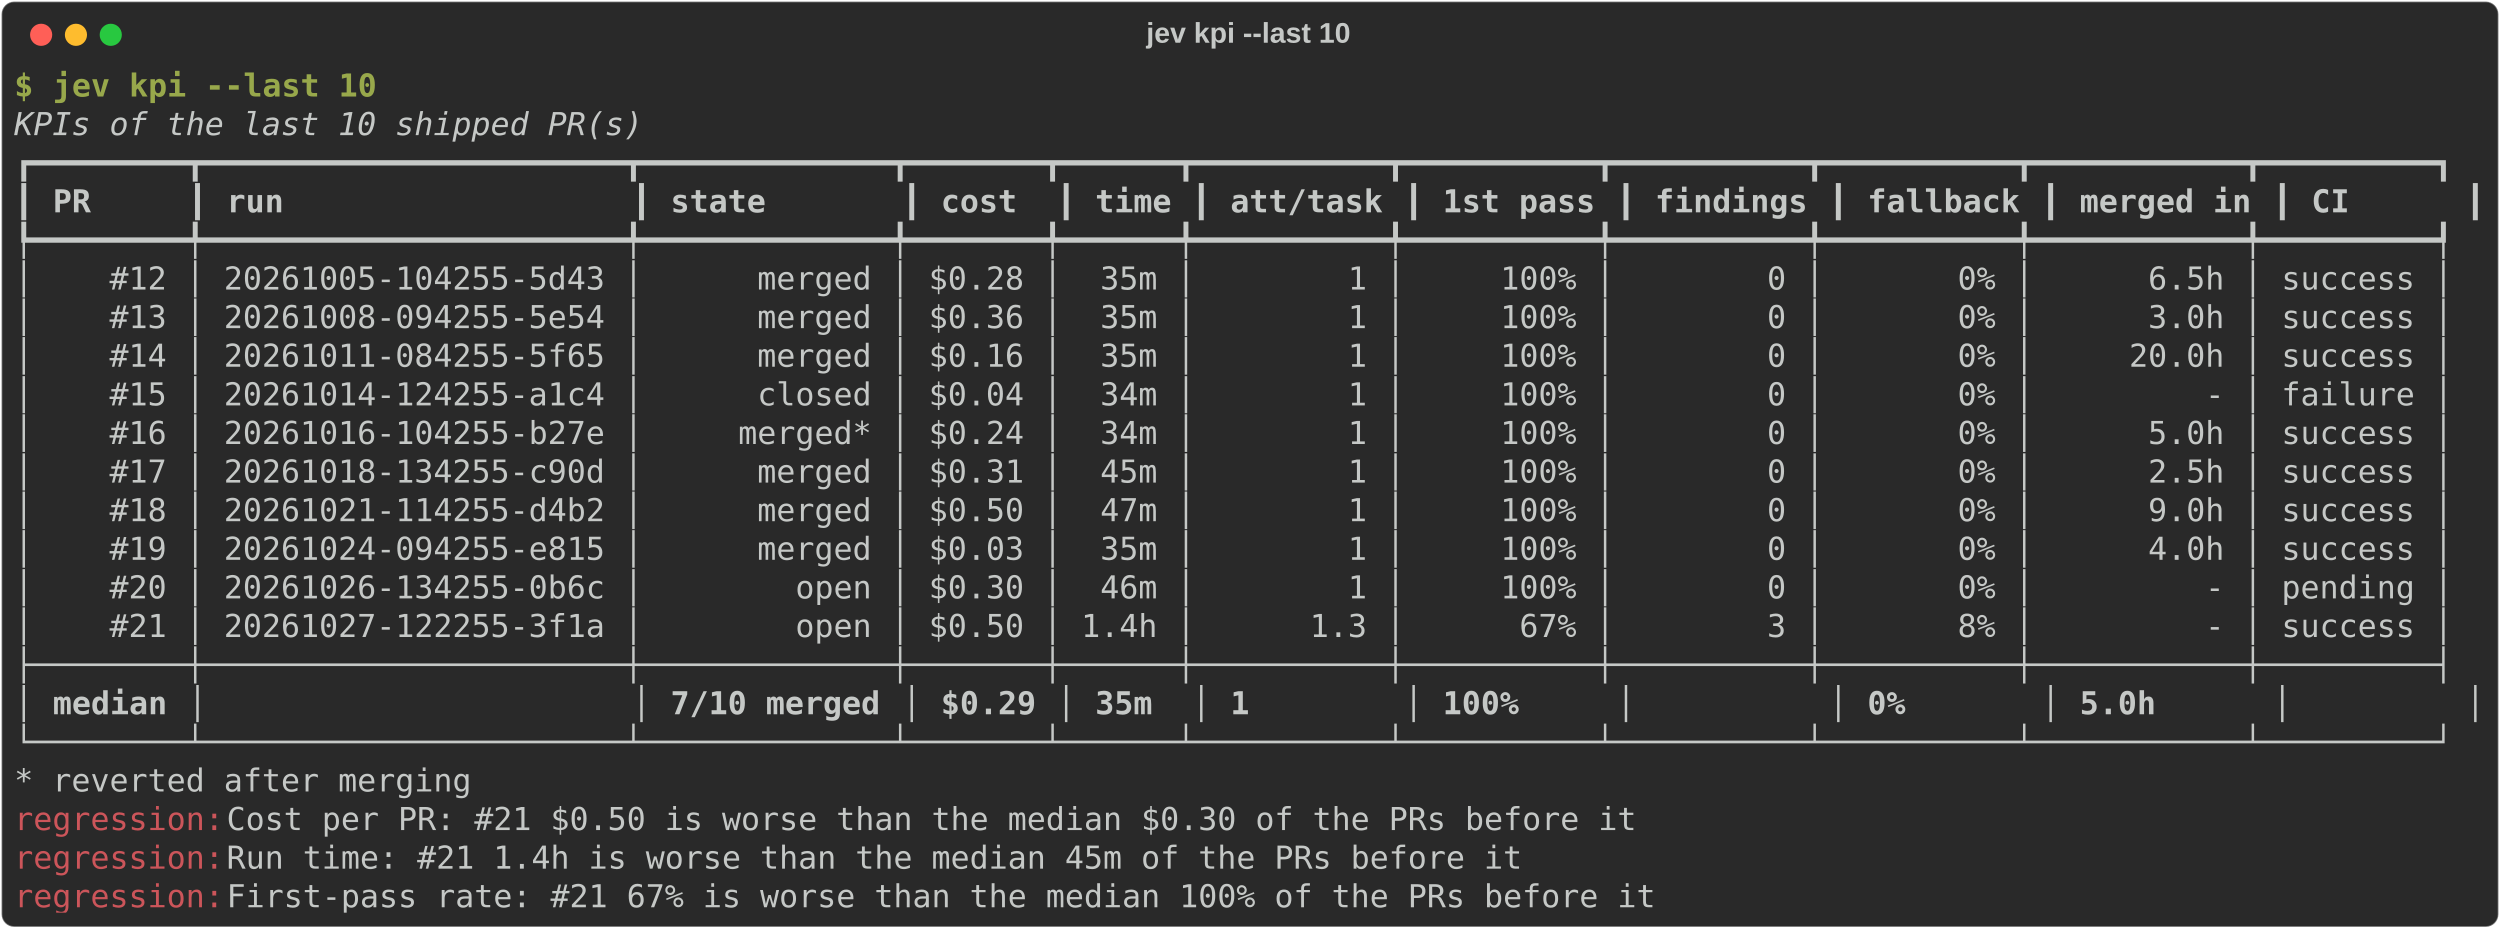
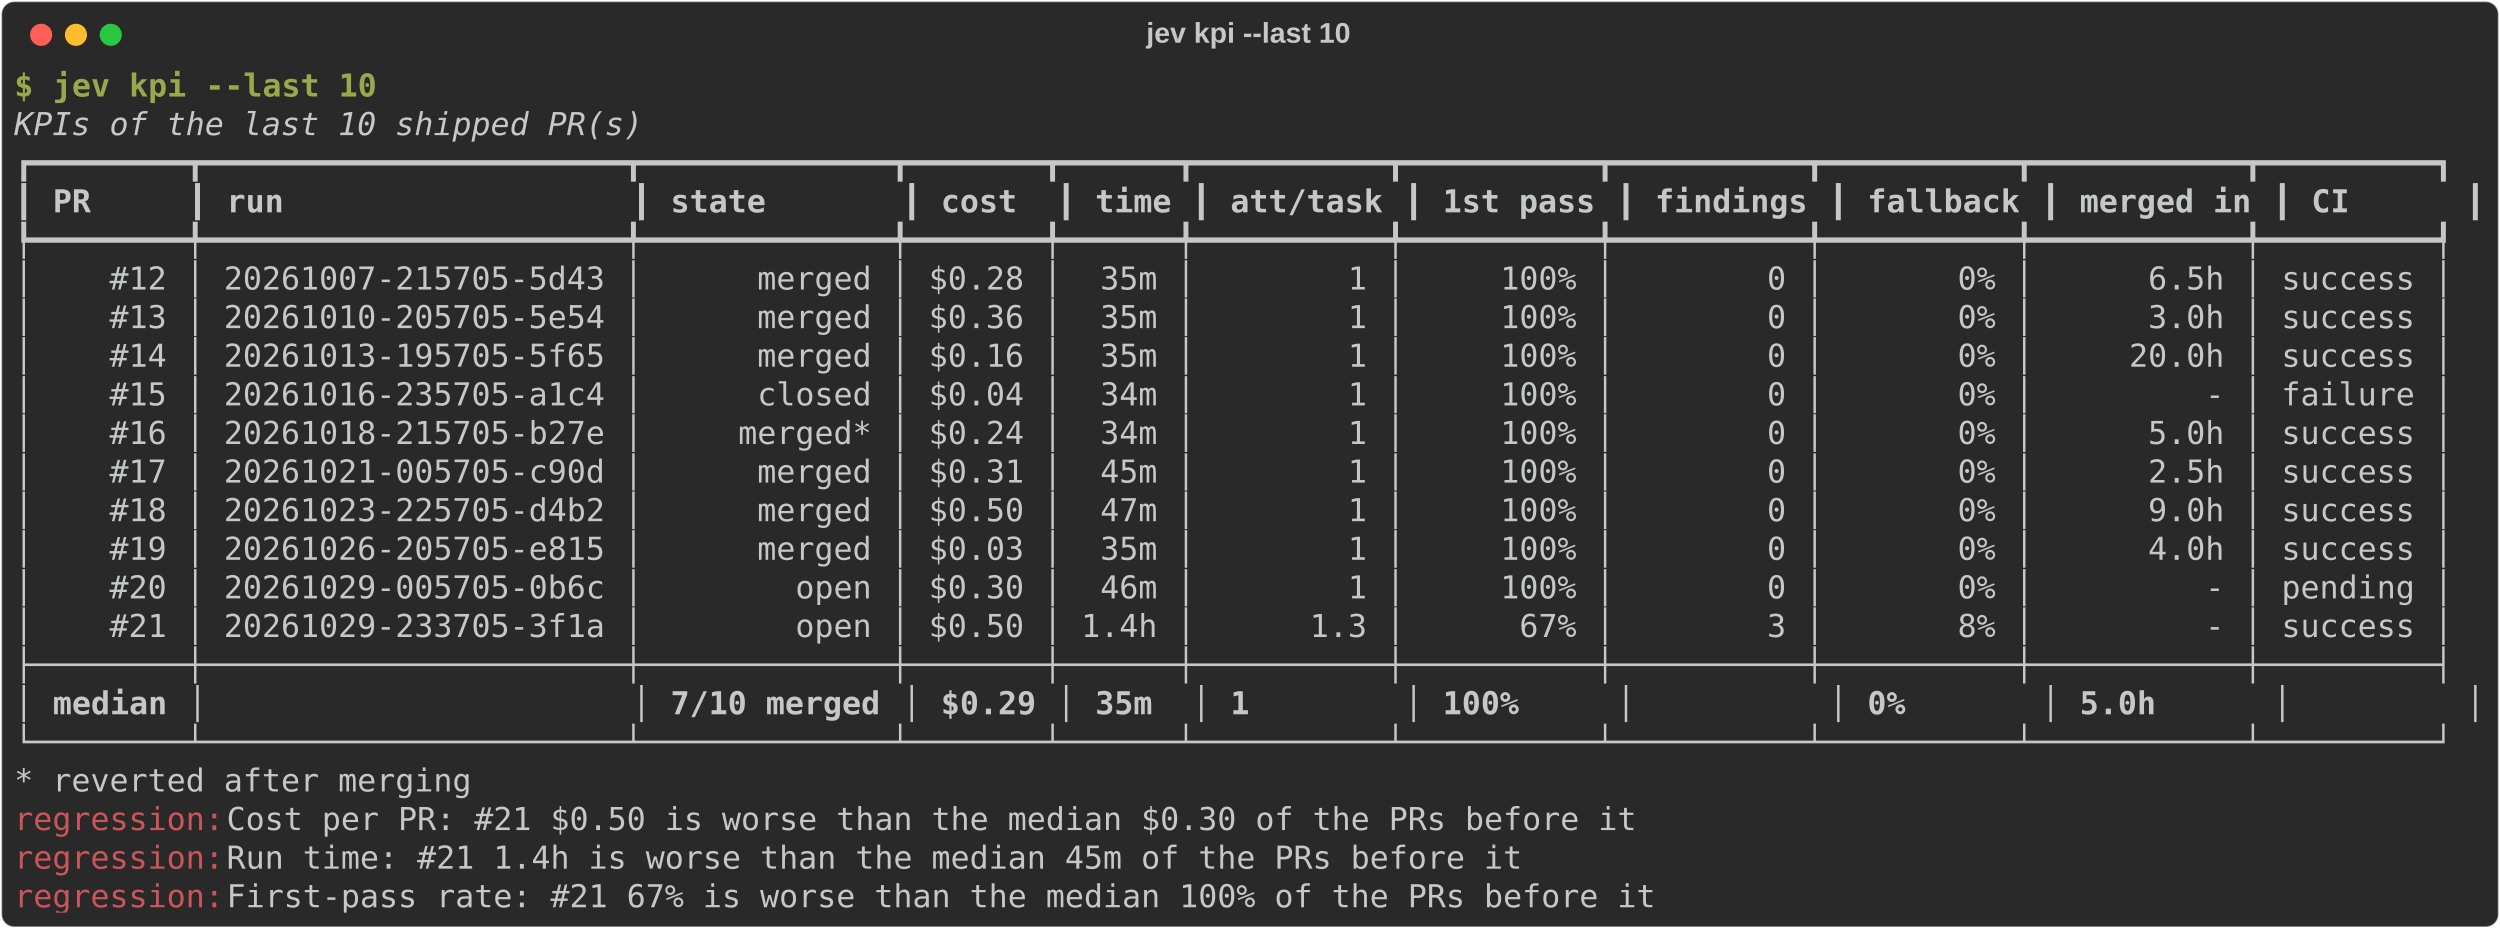
<svg xmlns="http://www.w3.org/2000/svg" class="rich-terminal" viewBox="0 0 1580 586.8">
  <style>

    @font-face {
        font-family: "Fira Code";
        src: local("FiraCode-Regular"),
                url("https://cdnjs.cloudflare.com/ajax/libs/firacode/6.2.0/woff2/FiraCode-Regular.woff2") format("woff2"),
                url("https://cdnjs.cloudflare.com/ajax/libs/firacode/6.2.0/woff/FiraCode-Regular.woff") format("woff");
        font-style: normal;
        font-weight: 400;
    }
    @font-face {
        font-family: "Fira Code";
        src: local("FiraCode-Bold"),
                url("https://cdnjs.cloudflare.com/ajax/libs/firacode/6.2.0/woff2/FiraCode-Bold.woff2") format("woff2"),
                url("https://cdnjs.cloudflare.com/ajax/libs/firacode/6.2.0/woff/FiraCode-Bold.woff") format("woff");
        font-style: bold;
        font-weight: 700;
    }

-     .terminal-2763149558-matrix {
+     .terminal-3530576122-matrix {
        font-family: Fira Code, monospace;
        font-size: 20px;
        line-height: 24.4px;
        font-variant-east-asian: full-width;
    }

-     .terminal-2763149558-title {
+     .terminal-3530576122-title {
        font-size: 18px;
        font-weight: bold;
        font-family: arial;
    }

-     .terminal-2763149558-r1 { fill: #98a84b;font-weight: bold }
- .terminal-2763149558-r2 { fill: #c5c8c6 }
- .terminal-2763149558-r3 { fill: #c5c8c6;font-style: italic; }
- .terminal-2763149558-r4 { fill: #c5c8c6;font-weight: bold }
- .terminal-2763149558-r5 { fill: #cc555a }
+     .terminal-3530576122-r1 { fill: #98a84b;font-weight: bold }
+ .terminal-3530576122-r2 { fill: #c5c8c6 }
+ .terminal-3530576122-r3 { fill: #c5c8c6;font-style: italic; }
+ .terminal-3530576122-r4 { fill: #c5c8c6;font-weight: bold }
+ .terminal-3530576122-r5 { fill: #cc555a }
    </style>
  <defs>
-     <clipPath id="terminal-2763149558-clip-terminal">
+     <clipPath id="terminal-3530576122-clip-terminal">
      <rect x="0" y="0" width="1560.6" height="535.8" />
    </clipPath>
-     <clipPath id="terminal-2763149558-line-0">
+     <clipPath id="terminal-3530576122-line-0">
      <rect x="0" y="1.5" width="1561.6" height="24.65" />
    </clipPath>
-     <clipPath id="terminal-2763149558-line-1">
+     <clipPath id="terminal-3530576122-line-1">
      <rect x="0" y="25.9" width="1561.6" height="24.65" />
    </clipPath>
-     <clipPath id="terminal-2763149558-line-2">
+     <clipPath id="terminal-3530576122-line-2">
      <rect x="0" y="50.3" width="1561.6" height="24.65" />
    </clipPath>
-     <clipPath id="terminal-2763149558-line-3">
+     <clipPath id="terminal-3530576122-line-3">
      <rect x="0" y="74.7" width="1561.6" height="24.65" />
    </clipPath>
-     <clipPath id="terminal-2763149558-line-4">
+     <clipPath id="terminal-3530576122-line-4">
      <rect x="0" y="99.1" width="1561.6" height="24.65" />
    </clipPath>
-     <clipPath id="terminal-2763149558-line-5">
+     <clipPath id="terminal-3530576122-line-5">
      <rect x="0" y="123.5" width="1561.6" height="24.65" />
    </clipPath>
-     <clipPath id="terminal-2763149558-line-6">
+     <clipPath id="terminal-3530576122-line-6">
      <rect x="0" y="147.9" width="1561.6" height="24.65" />
    </clipPath>
-     <clipPath id="terminal-2763149558-line-7">
+     <clipPath id="terminal-3530576122-line-7">
      <rect x="0" y="172.3" width="1561.6" height="24.65" />
    </clipPath>
-     <clipPath id="terminal-2763149558-line-8">
+     <clipPath id="terminal-3530576122-line-8">
      <rect x="0" y="196.7" width="1561.6" height="24.65" />
    </clipPath>
-     <clipPath id="terminal-2763149558-line-9">
+     <clipPath id="terminal-3530576122-line-9">
      <rect x="0" y="221.1" width="1561.6" height="24.65" />
    </clipPath>
-     <clipPath id="terminal-2763149558-line-10">
+     <clipPath id="terminal-3530576122-line-10">
      <rect x="0" y="245.5" width="1561.6" height="24.65" />
    </clipPath>
-     <clipPath id="terminal-2763149558-line-11">
+     <clipPath id="terminal-3530576122-line-11">
      <rect x="0" y="269.9" width="1561.6" height="24.65" />
    </clipPath>
-     <clipPath id="terminal-2763149558-line-12">
+     <clipPath id="terminal-3530576122-line-12">
      <rect x="0" y="294.3" width="1561.6" height="24.65" />
    </clipPath>
-     <clipPath id="terminal-2763149558-line-13">
+     <clipPath id="terminal-3530576122-line-13">
      <rect x="0" y="318.7" width="1561.6" height="24.65" />
    </clipPath>
-     <clipPath id="terminal-2763149558-line-14">
+     <clipPath id="terminal-3530576122-line-14">
      <rect x="0" y="343.1" width="1561.6" height="24.65" />
    </clipPath>
-     <clipPath id="terminal-2763149558-line-15">
+     <clipPath id="terminal-3530576122-line-15">
      <rect x="0" y="367.5" width="1561.6" height="24.65" />
    </clipPath>
-     <clipPath id="terminal-2763149558-line-16">
+     <clipPath id="terminal-3530576122-line-16">
      <rect x="0" y="391.9" width="1561.6" height="24.65" />
    </clipPath>
-     <clipPath id="terminal-2763149558-line-17">
+     <clipPath id="terminal-3530576122-line-17">
      <rect x="0" y="416.3" width="1561.6" height="24.65" />
    </clipPath>
-     <clipPath id="terminal-2763149558-line-18">
+     <clipPath id="terminal-3530576122-line-18">
      <rect x="0" y="440.7" width="1561.6" height="24.65" />
    </clipPath>
-     <clipPath id="terminal-2763149558-line-19">
+     <clipPath id="terminal-3530576122-line-19">
      <rect x="0" y="465.1" width="1561.6" height="24.65" />
    </clipPath>
-     <clipPath id="terminal-2763149558-line-20">
+     <clipPath id="terminal-3530576122-line-20">
      <rect x="0" y="489.5" width="1561.6" height="24.65" />
    </clipPath>
  </defs>
  <rect fill="#292929" stroke="rgba(255,255,255,0.35)" stroke-width="1" x="1" y="1" width="1578" height="584.8" rx="8" />
-   <text class="terminal-2763149558-title" fill="#c5c8c6" text-anchor="middle" x="789" y="27">jev kpi --last 10</text>
+   <text class="terminal-3530576122-title" fill="#c5c8c6" text-anchor="middle" x="789" y="27">jev kpi --last 10</text>
  <g transform="translate(26,22)">
    <circle cx="0" cy="0" r="7" fill="#ff5f57" />
    <circle cx="22" cy="0" r="7" fill="#febc2e" />
    <circle cx="44" cy="0" r="7" fill="#28c840" />
  </g>
-   <g transform="translate(9, 41)" clip-path="url(#terminal-2763149558-clip-terminal)">
-     <g class="terminal-2763149558-matrix">
-       <text class="terminal-2763149558-r1" x="0" y="20" textLength="24.4" clip-path="url(#terminal-2763149558-line-0)">$ </text>
-       <text class="terminal-2763149558-r1" x="24.4" y="20" textLength="207.4" clip-path="url(#terminal-2763149558-line-0)">jev kpi --last 10</text>
-       <text class="terminal-2763149558-r2" x="1561.6" y="20" textLength="12.2" clip-path="url(#terminal-2763149558-line-0)">
- </text>
-       <text class="terminal-2763149558-r3" x="0" y="44.4" textLength="1561.6" clip-path="url(#terminal-2763149558-line-1)">                                               KPIs of the last 10 shipped PR(s)                                                </text>
-       <text class="terminal-2763149558-r2" x="1561.6" y="44.4" textLength="12.2" clip-path="url(#terminal-2763149558-line-1)">
- </text>
-       <text class="terminal-2763149558-r2" x="0" y="68.8" textLength="1561.6" clip-path="url(#terminal-2763149558-line-2)">┏━━━━━━━━┳━━━━━━━━━━━━━━━━━━━━━━┳━━━━━━━━━━━━━┳━━━━━━━┳━━━━━━┳━━━━━━━━━━┳━━━━━━━━━━┳━━━━━━━━━━┳━━━━━━━━━━┳━━━━━━━━━━━┳━━━━━━━━━┓</text>
-       <text class="terminal-2763149558-r2" x="1561.6" y="68.8" textLength="12.2" clip-path="url(#terminal-2763149558-line-2)">
- </text>
-       <text class="terminal-2763149558-r2" x="0" y="93.2" textLength="12.2" clip-path="url(#terminal-2763149558-line-3)">┃</text>
-       <text class="terminal-2763149558-r4" x="24.4" y="93.2" textLength="73.2" clip-path="url(#terminal-2763149558-line-3)">    PR</text>
-       <text class="terminal-2763149558-r2" x="109.8" y="93.2" textLength="12.2" clip-path="url(#terminal-2763149558-line-3)">┃</text>
-       <text class="terminal-2763149558-r4" x="134.2" y="93.2" textLength="244" clip-path="url(#terminal-2763149558-line-3)">run                 </text>
-       <text class="terminal-2763149558-r2" x="390.4" y="93.2" textLength="12.2" clip-path="url(#terminal-2763149558-line-3)">┃</text>
-       <text class="terminal-2763149558-r4" x="414.8" y="93.2" textLength="134.2" clip-path="url(#terminal-2763149558-line-3)">      state</text>
-       <text class="terminal-2763149558-r2" x="561.2" y="93.2" textLength="12.2" clip-path="url(#terminal-2763149558-line-3)">┃</text>
-       <text class="terminal-2763149558-r4" x="585.6" y="93.2" textLength="61" clip-path="url(#terminal-2763149558-line-3)"> cost</text>
-       <text class="terminal-2763149558-r2" x="658.8" y="93.2" textLength="12.2" clip-path="url(#terminal-2763149558-line-3)">┃</text>
-       <text class="terminal-2763149558-r4" x="683.2" y="93.2" textLength="48.8" clip-path="url(#terminal-2763149558-line-3)">time</text>
-       <text class="terminal-2763149558-r2" x="744.2" y="93.2" textLength="12.2" clip-path="url(#terminal-2763149558-line-3)">┃</text>
-       <text class="terminal-2763149558-r4" x="768.6" y="93.2" textLength="97.6" clip-path="url(#terminal-2763149558-line-3)">att/task</text>
-       <text class="terminal-2763149558-r2" x="878.4" y="93.2" textLength="12.2" clip-path="url(#terminal-2763149558-line-3)">┃</text>
-       <text class="terminal-2763149558-r4" x="902.8" y="93.2" textLength="97.6" clip-path="url(#terminal-2763149558-line-3)">1st pass</text>
-       <text class="terminal-2763149558-r2" x="1012.6" y="93.2" textLength="12.2" clip-path="url(#terminal-2763149558-line-3)">┃</text>
-       <text class="terminal-2763149558-r4" x="1037" y="93.2" textLength="97.6" clip-path="url(#terminal-2763149558-line-3)">findings</text>
-       <text class="terminal-2763149558-r2" x="1146.8" y="93.2" textLength="12.2" clip-path="url(#terminal-2763149558-line-3)">┃</text>
-       <text class="terminal-2763149558-r4" x="1171.2" y="93.2" textLength="97.6" clip-path="url(#terminal-2763149558-line-3)">fallback</text>
-       <text class="terminal-2763149558-r2" x="1281" y="93.2" textLength="12.2" clip-path="url(#terminal-2763149558-line-3)">┃</text>
-       <text class="terminal-2763149558-r4" x="1305.4" y="93.2" textLength="109.8" clip-path="url(#terminal-2763149558-line-3)">merged in</text>
-       <text class="terminal-2763149558-r2" x="1427.4" y="93.2" textLength="12.2" clip-path="url(#terminal-2763149558-line-3)">┃</text>
-       <text class="terminal-2763149558-r4" x="1451.8" y="93.2" textLength="85.4" clip-path="url(#terminal-2763149558-line-3)">     CI</text>
-       <text class="terminal-2763149558-r2" x="1549.4" y="93.2" textLength="12.2" clip-path="url(#terminal-2763149558-line-3)">┃</text>
-       <text class="terminal-2763149558-r2" x="1561.6" y="93.2" textLength="12.2" clip-path="url(#terminal-2763149558-line-3)">
- </text>
-       <text class="terminal-2763149558-r2" x="0" y="117.6" textLength="1561.6" clip-path="url(#terminal-2763149558-line-4)">┡━━━━━━━━╇━━━━━━━━━━━━━━━━━━━━━━╇━━━━━━━━━━━━━╇━━━━━━━╇━━━━━━╇━━━━━━━━━━╇━━━━━━━━━━╇━━━━━━━━━━╇━━━━━━━━━━╇━━━━━━━━━━━╇━━━━━━━━━┩</text>
-       <text class="terminal-2763149558-r2" x="1561.6" y="117.6" textLength="12.2" clip-path="url(#terminal-2763149558-line-4)">
- </text>
-       <text class="terminal-2763149558-r2" x="0" y="142" textLength="1561.6" clip-path="url(#terminal-2763149558-line-5)">│    #12 │ 20261005-104255-5d43 │      merged │ $0.28 │  35m │        1 │     100% │        0 │       0% │      6.5h │ success │</text>
-       <text class="terminal-2763149558-r2" x="1561.6" y="142" textLength="12.2" clip-path="url(#terminal-2763149558-line-5)">
- </text>
-       <text class="terminal-2763149558-r2" x="0" y="166.4" textLength="1561.6" clip-path="url(#terminal-2763149558-line-6)">│    #13 │ 20261008-094255-5e54 │      merged │ $0.36 │  35m │        1 │     100% │        0 │       0% │      3.0h │ success │</text>
-       <text class="terminal-2763149558-r2" x="1561.6" y="166.4" textLength="12.2" clip-path="url(#terminal-2763149558-line-6)">
- </text>
-       <text class="terminal-2763149558-r2" x="0" y="190.8" textLength="1561.6" clip-path="url(#terminal-2763149558-line-7)">│    #14 │ 20261011-084255-5f65 │      merged │ $0.16 │  35m │        1 │     100% │        0 │       0% │     20.0h │ success │</text>
-       <text class="terminal-2763149558-r2" x="1561.6" y="190.8" textLength="12.2" clip-path="url(#terminal-2763149558-line-7)">
- </text>
-       <text class="terminal-2763149558-r2" x="0" y="215.2" textLength="1561.6" clip-path="url(#terminal-2763149558-line-8)">│    #15 │ 20261014-124255-a1c4 │      closed │ $0.04 │  34m │        1 │     100% │        0 │       0% │         - │ failure │</text>
-       <text class="terminal-2763149558-r2" x="1561.6" y="215.2" textLength="12.2" clip-path="url(#terminal-2763149558-line-8)">
- </text>
-       <text class="terminal-2763149558-r2" x="0" y="239.6" textLength="1561.6" clip-path="url(#terminal-2763149558-line-9)">│    #16 │ 20261016-104255-b27e │     merged* │ $0.24 │  34m │        1 │     100% │        0 │       0% │      5.0h │ success │</text>
-       <text class="terminal-2763149558-r2" x="1561.6" y="239.6" textLength="12.2" clip-path="url(#terminal-2763149558-line-9)">
- </text>
-       <text class="terminal-2763149558-r2" x="0" y="264" textLength="1561.6" clip-path="url(#terminal-2763149558-line-10)">│    #17 │ 20261018-134255-c90d │      merged │ $0.31 │  45m │        1 │     100% │        0 │       0% │      2.5h │ success │</text>
-       <text class="terminal-2763149558-r2" x="1561.6" y="264" textLength="12.2" clip-path="url(#terminal-2763149558-line-10)">
- </text>
-       <text class="terminal-2763149558-r2" x="0" y="288.4" textLength="1561.6" clip-path="url(#terminal-2763149558-line-11)">│    #18 │ 20261021-114255-d4b2 │      merged │ $0.50 │  47m │        1 │     100% │        0 │       0% │      9.0h │ success │</text>
-       <text class="terminal-2763149558-r2" x="1561.6" y="288.4" textLength="12.2" clip-path="url(#terminal-2763149558-line-11)">
- </text>
-       <text class="terminal-2763149558-r2" x="0" y="312.8" textLength="1561.6" clip-path="url(#terminal-2763149558-line-12)">│    #19 │ 20261024-094255-e815 │      merged │ $0.03 │  35m │        1 │     100% │        0 │       0% │      4.0h │ success │</text>
-       <text class="terminal-2763149558-r2" x="1561.6" y="312.8" textLength="12.2" clip-path="url(#terminal-2763149558-line-12)">
- </text>
-       <text class="terminal-2763149558-r2" x="0" y="337.2" textLength="1561.6" clip-path="url(#terminal-2763149558-line-13)">│    #20 │ 20261026-134255-0b6c │        open │ $0.30 │  46m │        1 │     100% │        0 │       0% │         - │ pending │</text>
-       <text class="terminal-2763149558-r2" x="1561.6" y="337.2" textLength="12.2" clip-path="url(#terminal-2763149558-line-13)">
- </text>
-       <text class="terminal-2763149558-r2" x="0" y="361.6" textLength="1561.6" clip-path="url(#terminal-2763149558-line-14)">│    #21 │ 20261027-122255-3f1a │        open │ $0.50 │ 1.4h │      1.3 │      67% │        3 │       8% │         - │ success │</text>
-       <text class="terminal-2763149558-r2" x="1561.6" y="361.6" textLength="12.2" clip-path="url(#terminal-2763149558-line-14)">
- </text>
-       <text class="terminal-2763149558-r2" x="0" y="386" textLength="1561.6" clip-path="url(#terminal-2763149558-line-15)">├────────┼──────────────────────┼─────────────┼───────┼──────┼──────────┼──────────┼──────────┼──────────┼───────────┼─────────┤</text>
-       <text class="terminal-2763149558-r2" x="1561.6" y="386" textLength="12.2" clip-path="url(#terminal-2763149558-line-15)">
- </text>
-       <text class="terminal-2763149558-r2" x="0" y="410.4" textLength="12.2" clip-path="url(#terminal-2763149558-line-16)">│</text>
-       <text class="terminal-2763149558-r4" x="24.4" y="410.4" textLength="73.2" clip-path="url(#terminal-2763149558-line-16)">median</text>
-       <text class="terminal-2763149558-r2" x="109.8" y="410.4" textLength="12.2" clip-path="url(#terminal-2763149558-line-16)">│</text>
-       <text class="terminal-2763149558-r2" x="390.4" y="410.4" textLength="12.2" clip-path="url(#terminal-2763149558-line-16)">│</text>
-       <text class="terminal-2763149558-r4" x="414.8" y="410.4" textLength="134.2" clip-path="url(#terminal-2763149558-line-16)">7/10 merged</text>
-       <text class="terminal-2763149558-r2" x="561.2" y="410.4" textLength="12.2" clip-path="url(#terminal-2763149558-line-16)">│</text>
-       <text class="terminal-2763149558-r4" x="585.6" y="410.4" textLength="61" clip-path="url(#terminal-2763149558-line-16)">$0.29</text>
-       <text class="terminal-2763149558-r2" x="658.8" y="410.4" textLength="12.2" clip-path="url(#terminal-2763149558-line-16)">│</text>
-       <text class="terminal-2763149558-r4" x="683.2" y="410.4" textLength="48.8" clip-path="url(#terminal-2763149558-line-16)"> 35m</text>
-       <text class="terminal-2763149558-r2" x="744.2" y="410.4" textLength="12.2" clip-path="url(#terminal-2763149558-line-16)">│</text>
-       <text class="terminal-2763149558-r4" x="768.6" y="410.4" textLength="97.6" clip-path="url(#terminal-2763149558-line-16)">       1</text>
-       <text class="terminal-2763149558-r2" x="878.4" y="410.4" textLength="12.2" clip-path="url(#terminal-2763149558-line-16)">│</text>
-       <text class="terminal-2763149558-r4" x="902.8" y="410.4" textLength="97.6" clip-path="url(#terminal-2763149558-line-16)">    100%</text>
-       <text class="terminal-2763149558-r2" x="1012.6" y="410.4" textLength="12.2" clip-path="url(#terminal-2763149558-line-16)">│</text>
-       <text class="terminal-2763149558-r2" x="1146.8" y="410.4" textLength="12.2" clip-path="url(#terminal-2763149558-line-16)">│</text>
-       <text class="terminal-2763149558-r4" x="1171.2" y="410.4" textLength="97.6" clip-path="url(#terminal-2763149558-line-16)">      0%</text>
-       <text class="terminal-2763149558-r2" x="1281" y="410.4" textLength="12.2" clip-path="url(#terminal-2763149558-line-16)">│</text>
-       <text class="terminal-2763149558-r4" x="1305.4" y="410.4" textLength="109.8" clip-path="url(#terminal-2763149558-line-16)">     5.0h</text>
-       <text class="terminal-2763149558-r2" x="1427.4" y="410.4" textLength="12.2" clip-path="url(#terminal-2763149558-line-16)">│</text>
-       <text class="terminal-2763149558-r2" x="1549.4" y="410.4" textLength="12.2" clip-path="url(#terminal-2763149558-line-16)">│</text>
-       <text class="terminal-2763149558-r2" x="1561.6" y="410.4" textLength="12.2" clip-path="url(#terminal-2763149558-line-16)">
- </text>
-       <text class="terminal-2763149558-r2" x="0" y="434.8" textLength="1561.6" clip-path="url(#terminal-2763149558-line-17)">└────────┴──────────────────────┴─────────────┴───────┴──────┴──────────┴──────────┴──────────┴──────────┴───────────┴─────────┘</text>
-       <text class="terminal-2763149558-r2" x="1561.6" y="434.8" textLength="12.2" clip-path="url(#terminal-2763149558-line-17)">
- </text>
-       <text class="terminal-2763149558-r2" x="0" y="459.2" textLength="292.8" clip-path="url(#terminal-2763149558-line-18)">* reverted after merging</text>
-       <text class="terminal-2763149558-r2" x="1561.6" y="459.2" textLength="12.2" clip-path="url(#terminal-2763149558-line-18)">
- </text>
-       <text class="terminal-2763149558-r5" x="0" y="483.6" textLength="134.2" clip-path="url(#terminal-2763149558-line-19)">regression:</text>
-       <text class="terminal-2763149558-r2" x="134.2" y="483.6" textLength="915" clip-path="url(#terminal-2763149558-line-19)"> Cost per PR: #21 $0.50 is worse than the median $0.30 of the PRs before it</text>
-       <text class="terminal-2763149558-r2" x="1561.6" y="483.6" textLength="12.2" clip-path="url(#terminal-2763149558-line-19)">
- </text>
-       <text class="terminal-2763149558-r5" x="0" y="508" textLength="134.2" clip-path="url(#terminal-2763149558-line-20)">regression:</text>
-       <text class="terminal-2763149558-r2" x="134.2" y="508" textLength="841.8" clip-path="url(#terminal-2763149558-line-20)"> Run time: #21 1.4h is worse than the median 45m of the PRs before it</text>
-       <text class="terminal-2763149558-r2" x="1561.6" y="508" textLength="12.2" clip-path="url(#terminal-2763149558-line-20)">
- </text>
-       <text class="terminal-2763149558-r5" x="0" y="532.4" textLength="134.2" clip-path="url(#terminal-2763149558-line-21)">regression:</text>
-       <text class="terminal-2763149558-r2" x="134.2" y="532.4" textLength="927.2" clip-path="url(#terminal-2763149558-line-21)"> First-pass rate: #21 67% is worse than the median 100% of the PRs before it</text>
-       <text class="terminal-2763149558-r2" x="1561.6" y="532.4" textLength="12.2" clip-path="url(#terminal-2763149558-line-21)">
+   <g transform="translate(9, 41)" clip-path="url(#terminal-3530576122-clip-terminal)">
+     <g class="terminal-3530576122-matrix">
+       <text class="terminal-3530576122-r1" x="0" y="20" textLength="24.4" clip-path="url(#terminal-3530576122-line-0)">$ </text>
+       <text class="terminal-3530576122-r1" x="24.4" y="20" textLength="207.4" clip-path="url(#terminal-3530576122-line-0)">jev kpi --last 10</text>
+       <text class="terminal-3530576122-r2" x="1561.6" y="20" textLength="12.2" clip-path="url(#terminal-3530576122-line-0)">
+ </text>
+       <text class="terminal-3530576122-r3" x="0" y="44.4" textLength="1561.6" clip-path="url(#terminal-3530576122-line-1)">                                               KPIs of the last 10 shipped PR(s)                                                </text>
+       <text class="terminal-3530576122-r2" x="1561.6" y="44.4" textLength="12.2" clip-path="url(#terminal-3530576122-line-1)">
+ </text>
+       <text class="terminal-3530576122-r2" x="0" y="68.8" textLength="1561.6" clip-path="url(#terminal-3530576122-line-2)">┏━━━━━━━━┳━━━━━━━━━━━━━━━━━━━━━━┳━━━━━━━━━━━━━┳━━━━━━━┳━━━━━━┳━━━━━━━━━━┳━━━━━━━━━━┳━━━━━━━━━━┳━━━━━━━━━━┳━━━━━━━━━━━┳━━━━━━━━━┓</text>
+       <text class="terminal-3530576122-r2" x="1561.6" y="68.8" textLength="12.2" clip-path="url(#terminal-3530576122-line-2)">
+ </text>
+       <text class="terminal-3530576122-r2" x="0" y="93.2" textLength="12.2" clip-path="url(#terminal-3530576122-line-3)">┃</text>
+       <text class="terminal-3530576122-r4" x="24.4" y="93.2" textLength="73.2" clip-path="url(#terminal-3530576122-line-3)">    PR</text>
+       <text class="terminal-3530576122-r2" x="109.8" y="93.2" textLength="12.2" clip-path="url(#terminal-3530576122-line-3)">┃</text>
+       <text class="terminal-3530576122-r4" x="134.2" y="93.2" textLength="244" clip-path="url(#terminal-3530576122-line-3)">run                 </text>
+       <text class="terminal-3530576122-r2" x="390.4" y="93.2" textLength="12.2" clip-path="url(#terminal-3530576122-line-3)">┃</text>
+       <text class="terminal-3530576122-r4" x="414.8" y="93.2" textLength="134.2" clip-path="url(#terminal-3530576122-line-3)">      state</text>
+       <text class="terminal-3530576122-r2" x="561.2" y="93.2" textLength="12.2" clip-path="url(#terminal-3530576122-line-3)">┃</text>
+       <text class="terminal-3530576122-r4" x="585.6" y="93.2" textLength="61" clip-path="url(#terminal-3530576122-line-3)"> cost</text>
+       <text class="terminal-3530576122-r2" x="658.8" y="93.2" textLength="12.2" clip-path="url(#terminal-3530576122-line-3)">┃</text>
+       <text class="terminal-3530576122-r4" x="683.2" y="93.2" textLength="48.8" clip-path="url(#terminal-3530576122-line-3)">time</text>
+       <text class="terminal-3530576122-r2" x="744.2" y="93.2" textLength="12.2" clip-path="url(#terminal-3530576122-line-3)">┃</text>
+       <text class="terminal-3530576122-r4" x="768.6" y="93.2" textLength="97.6" clip-path="url(#terminal-3530576122-line-3)">att/task</text>
+       <text class="terminal-3530576122-r2" x="878.4" y="93.2" textLength="12.2" clip-path="url(#terminal-3530576122-line-3)">┃</text>
+       <text class="terminal-3530576122-r4" x="902.8" y="93.2" textLength="97.6" clip-path="url(#terminal-3530576122-line-3)">1st pass</text>
+       <text class="terminal-3530576122-r2" x="1012.6" y="93.2" textLength="12.2" clip-path="url(#terminal-3530576122-line-3)">┃</text>
+       <text class="terminal-3530576122-r4" x="1037" y="93.2" textLength="97.6" clip-path="url(#terminal-3530576122-line-3)">findings</text>
+       <text class="terminal-3530576122-r2" x="1146.8" y="93.2" textLength="12.2" clip-path="url(#terminal-3530576122-line-3)">┃</text>
+       <text class="terminal-3530576122-r4" x="1171.2" y="93.2" textLength="97.6" clip-path="url(#terminal-3530576122-line-3)">fallback</text>
+       <text class="terminal-3530576122-r2" x="1281" y="93.2" textLength="12.2" clip-path="url(#terminal-3530576122-line-3)">┃</text>
+       <text class="terminal-3530576122-r4" x="1305.4" y="93.2" textLength="109.8" clip-path="url(#terminal-3530576122-line-3)">merged in</text>
+       <text class="terminal-3530576122-r2" x="1427.4" y="93.2" textLength="12.2" clip-path="url(#terminal-3530576122-line-3)">┃</text>
+       <text class="terminal-3530576122-r4" x="1451.8" y="93.2" textLength="85.4" clip-path="url(#terminal-3530576122-line-3)">     CI</text>
+       <text class="terminal-3530576122-r2" x="1549.4" y="93.2" textLength="12.2" clip-path="url(#terminal-3530576122-line-3)">┃</text>
+       <text class="terminal-3530576122-r2" x="1561.6" y="93.2" textLength="12.2" clip-path="url(#terminal-3530576122-line-3)">
+ </text>
+       <text class="terminal-3530576122-r2" x="0" y="117.6" textLength="1561.6" clip-path="url(#terminal-3530576122-line-4)">┡━━━━━━━━╇━━━━━━━━━━━━━━━━━━━━━━╇━━━━━━━━━━━━━╇━━━━━━━╇━━━━━━╇━━━━━━━━━━╇━━━━━━━━━━╇━━━━━━━━━━╇━━━━━━━━━━╇━━━━━━━━━━━╇━━━━━━━━━┩</text>
+       <text class="terminal-3530576122-r2" x="1561.6" y="117.6" textLength="12.2" clip-path="url(#terminal-3530576122-line-4)">
+ </text>
+       <text class="terminal-3530576122-r2" x="0" y="142" textLength="1561.6" clip-path="url(#terminal-3530576122-line-5)">│    #12 │ 20261007-215705-5d43 │      merged │ $0.28 │  35m │        1 │     100% │        0 │       0% │      6.5h │ success │</text>
+       <text class="terminal-3530576122-r2" x="1561.6" y="142" textLength="12.2" clip-path="url(#terminal-3530576122-line-5)">
+ </text>
+       <text class="terminal-3530576122-r2" x="0" y="166.4" textLength="1561.6" clip-path="url(#terminal-3530576122-line-6)">│    #13 │ 20261010-205705-5e54 │      merged │ $0.36 │  35m │        1 │     100% │        0 │       0% │      3.0h │ success │</text>
+       <text class="terminal-3530576122-r2" x="1561.6" y="166.4" textLength="12.2" clip-path="url(#terminal-3530576122-line-6)">
+ </text>
+       <text class="terminal-3530576122-r2" x="0" y="190.8" textLength="1561.6" clip-path="url(#terminal-3530576122-line-7)">│    #14 │ 20261013-195705-5f65 │      merged │ $0.16 │  35m │        1 │     100% │        0 │       0% │     20.0h │ success │</text>
+       <text class="terminal-3530576122-r2" x="1561.6" y="190.8" textLength="12.2" clip-path="url(#terminal-3530576122-line-7)">
+ </text>
+       <text class="terminal-3530576122-r2" x="0" y="215.2" textLength="1561.6" clip-path="url(#terminal-3530576122-line-8)">│    #15 │ 20261016-235705-a1c4 │      closed │ $0.04 │  34m │        1 │     100% │        0 │       0% │         - │ failure │</text>
+       <text class="terminal-3530576122-r2" x="1561.6" y="215.2" textLength="12.2" clip-path="url(#terminal-3530576122-line-8)">
+ </text>
+       <text class="terminal-3530576122-r2" x="0" y="239.6" textLength="1561.6" clip-path="url(#terminal-3530576122-line-9)">│    #16 │ 20261018-215705-b27e │     merged* │ $0.24 │  34m │        1 │     100% │        0 │       0% │      5.0h │ success │</text>
+       <text class="terminal-3530576122-r2" x="1561.6" y="239.6" textLength="12.2" clip-path="url(#terminal-3530576122-line-9)">
+ </text>
+       <text class="terminal-3530576122-r2" x="0" y="264" textLength="1561.6" clip-path="url(#terminal-3530576122-line-10)">│    #17 │ 20261021-005705-c90d │      merged │ $0.31 │  45m │        1 │     100% │        0 │       0% │      2.5h │ success │</text>
+       <text class="terminal-3530576122-r2" x="1561.6" y="264" textLength="12.2" clip-path="url(#terminal-3530576122-line-10)">
+ </text>
+       <text class="terminal-3530576122-r2" x="0" y="288.4" textLength="1561.6" clip-path="url(#terminal-3530576122-line-11)">│    #18 │ 20261023-225705-d4b2 │      merged │ $0.50 │  47m │        1 │     100% │        0 │       0% │      9.0h │ success │</text>
+       <text class="terminal-3530576122-r2" x="1561.6" y="288.4" textLength="12.2" clip-path="url(#terminal-3530576122-line-11)">
+ </text>
+       <text class="terminal-3530576122-r2" x="0" y="312.8" textLength="1561.6" clip-path="url(#terminal-3530576122-line-12)">│    #19 │ 20261026-205705-e815 │      merged │ $0.03 │  35m │        1 │     100% │        0 │       0% │      4.0h │ success │</text>
+       <text class="terminal-3530576122-r2" x="1561.6" y="312.8" textLength="12.2" clip-path="url(#terminal-3530576122-line-12)">
+ </text>
+       <text class="terminal-3530576122-r2" x="0" y="337.2" textLength="1561.6" clip-path="url(#terminal-3530576122-line-13)">│    #20 │ 20261029-005705-0b6c │        open │ $0.30 │  46m │        1 │     100% │        0 │       0% │         - │ pending │</text>
+       <text class="terminal-3530576122-r2" x="1561.6" y="337.2" textLength="12.2" clip-path="url(#terminal-3530576122-line-13)">
+ </text>
+       <text class="terminal-3530576122-r2" x="0" y="361.6" textLength="1561.6" clip-path="url(#terminal-3530576122-line-14)">│    #21 │ 20261029-233705-3f1a │        open │ $0.50 │ 1.4h │      1.3 │      67% │        3 │       8% │         - │ success │</text>
+       <text class="terminal-3530576122-r2" x="1561.6" y="361.6" textLength="12.2" clip-path="url(#terminal-3530576122-line-14)">
+ </text>
+       <text class="terminal-3530576122-r2" x="0" y="386" textLength="1561.6" clip-path="url(#terminal-3530576122-line-15)">├────────┼──────────────────────┼─────────────┼───────┼──────┼──────────┼──────────┼──────────┼──────────┼───────────┼─────────┤</text>
+       <text class="terminal-3530576122-r2" x="1561.6" y="386" textLength="12.2" clip-path="url(#terminal-3530576122-line-15)">
+ </text>
+       <text class="terminal-3530576122-r2" x="0" y="410.4" textLength="12.2" clip-path="url(#terminal-3530576122-line-16)">│</text>
+       <text class="terminal-3530576122-r4" x="24.4" y="410.4" textLength="73.2" clip-path="url(#terminal-3530576122-line-16)">median</text>
+       <text class="terminal-3530576122-r2" x="109.8" y="410.4" textLength="12.2" clip-path="url(#terminal-3530576122-line-16)">│</text>
+       <text class="terminal-3530576122-r2" x="390.4" y="410.4" textLength="12.2" clip-path="url(#terminal-3530576122-line-16)">│</text>
+       <text class="terminal-3530576122-r4" x="414.8" y="410.4" textLength="134.2" clip-path="url(#terminal-3530576122-line-16)">7/10 merged</text>
+       <text class="terminal-3530576122-r2" x="561.2" y="410.4" textLength="12.2" clip-path="url(#terminal-3530576122-line-16)">│</text>
+       <text class="terminal-3530576122-r4" x="585.6" y="410.4" textLength="61" clip-path="url(#terminal-3530576122-line-16)">$0.29</text>
+       <text class="terminal-3530576122-r2" x="658.8" y="410.4" textLength="12.2" clip-path="url(#terminal-3530576122-line-16)">│</text>
+       <text class="terminal-3530576122-r4" x="683.2" y="410.4" textLength="48.8" clip-path="url(#terminal-3530576122-line-16)"> 35m</text>
+       <text class="terminal-3530576122-r2" x="744.2" y="410.4" textLength="12.2" clip-path="url(#terminal-3530576122-line-16)">│</text>
+       <text class="terminal-3530576122-r4" x="768.6" y="410.4" textLength="97.6" clip-path="url(#terminal-3530576122-line-16)">       1</text>
+       <text class="terminal-3530576122-r2" x="878.4" y="410.4" textLength="12.2" clip-path="url(#terminal-3530576122-line-16)">│</text>
+       <text class="terminal-3530576122-r4" x="902.8" y="410.4" textLength="97.6" clip-path="url(#terminal-3530576122-line-16)">    100%</text>
+       <text class="terminal-3530576122-r2" x="1012.6" y="410.4" textLength="12.2" clip-path="url(#terminal-3530576122-line-16)">│</text>
+       <text class="terminal-3530576122-r2" x="1146.8" y="410.4" textLength="12.2" clip-path="url(#terminal-3530576122-line-16)">│</text>
+       <text class="terminal-3530576122-r4" x="1171.2" y="410.4" textLength="97.6" clip-path="url(#terminal-3530576122-line-16)">      0%</text>
+       <text class="terminal-3530576122-r2" x="1281" y="410.4" textLength="12.2" clip-path="url(#terminal-3530576122-line-16)">│</text>
+       <text class="terminal-3530576122-r4" x="1305.4" y="410.4" textLength="109.8" clip-path="url(#terminal-3530576122-line-16)">     5.0h</text>
+       <text class="terminal-3530576122-r2" x="1427.4" y="410.4" textLength="12.2" clip-path="url(#terminal-3530576122-line-16)">│</text>
+       <text class="terminal-3530576122-r2" x="1549.4" y="410.4" textLength="12.2" clip-path="url(#terminal-3530576122-line-16)">│</text>
+       <text class="terminal-3530576122-r2" x="1561.6" y="410.4" textLength="12.2" clip-path="url(#terminal-3530576122-line-16)">
+ </text>
+       <text class="terminal-3530576122-r2" x="0" y="434.8" textLength="1561.6" clip-path="url(#terminal-3530576122-line-17)">└────────┴──────────────────────┴─────────────┴───────┴──────┴──────────┴──────────┴──────────┴──────────┴───────────┴─────────┘</text>
+       <text class="terminal-3530576122-r2" x="1561.6" y="434.8" textLength="12.2" clip-path="url(#terminal-3530576122-line-17)">
+ </text>
+       <text class="terminal-3530576122-r2" x="0" y="459.2" textLength="292.8" clip-path="url(#terminal-3530576122-line-18)">* reverted after merging</text>
+       <text class="terminal-3530576122-r2" x="1561.6" y="459.2" textLength="12.2" clip-path="url(#terminal-3530576122-line-18)">
+ </text>
+       <text class="terminal-3530576122-r5" x="0" y="483.6" textLength="134.2" clip-path="url(#terminal-3530576122-line-19)">regression:</text>
+       <text class="terminal-3530576122-r2" x="134.2" y="483.6" textLength="915" clip-path="url(#terminal-3530576122-line-19)"> Cost per PR: #21 $0.50 is worse than the median $0.30 of the PRs before it</text>
+       <text class="terminal-3530576122-r2" x="1561.6" y="483.6" textLength="12.2" clip-path="url(#terminal-3530576122-line-19)">
+ </text>
+       <text class="terminal-3530576122-r5" x="0" y="508" textLength="134.2" clip-path="url(#terminal-3530576122-line-20)">regression:</text>
+       <text class="terminal-3530576122-r2" x="134.2" y="508" textLength="841.8" clip-path="url(#terminal-3530576122-line-20)"> Run time: #21 1.4h is worse than the median 45m of the PRs before it</text>
+       <text class="terminal-3530576122-r2" x="1561.6" y="508" textLength="12.2" clip-path="url(#terminal-3530576122-line-20)">
+ </text>
+       <text class="terminal-3530576122-r5" x="0" y="532.4" textLength="134.2" clip-path="url(#terminal-3530576122-line-21)">regression:</text>
+       <text class="terminal-3530576122-r2" x="134.2" y="532.4" textLength="927.2" clip-path="url(#terminal-3530576122-line-21)"> First-pass rate: #21 67% is worse than the median 100% of the PRs before it</text>
+       <text class="terminal-3530576122-r2" x="1561.6" y="532.4" textLength="12.2" clip-path="url(#terminal-3530576122-line-21)">
</text>
    </g>
  </g>
</svg>
